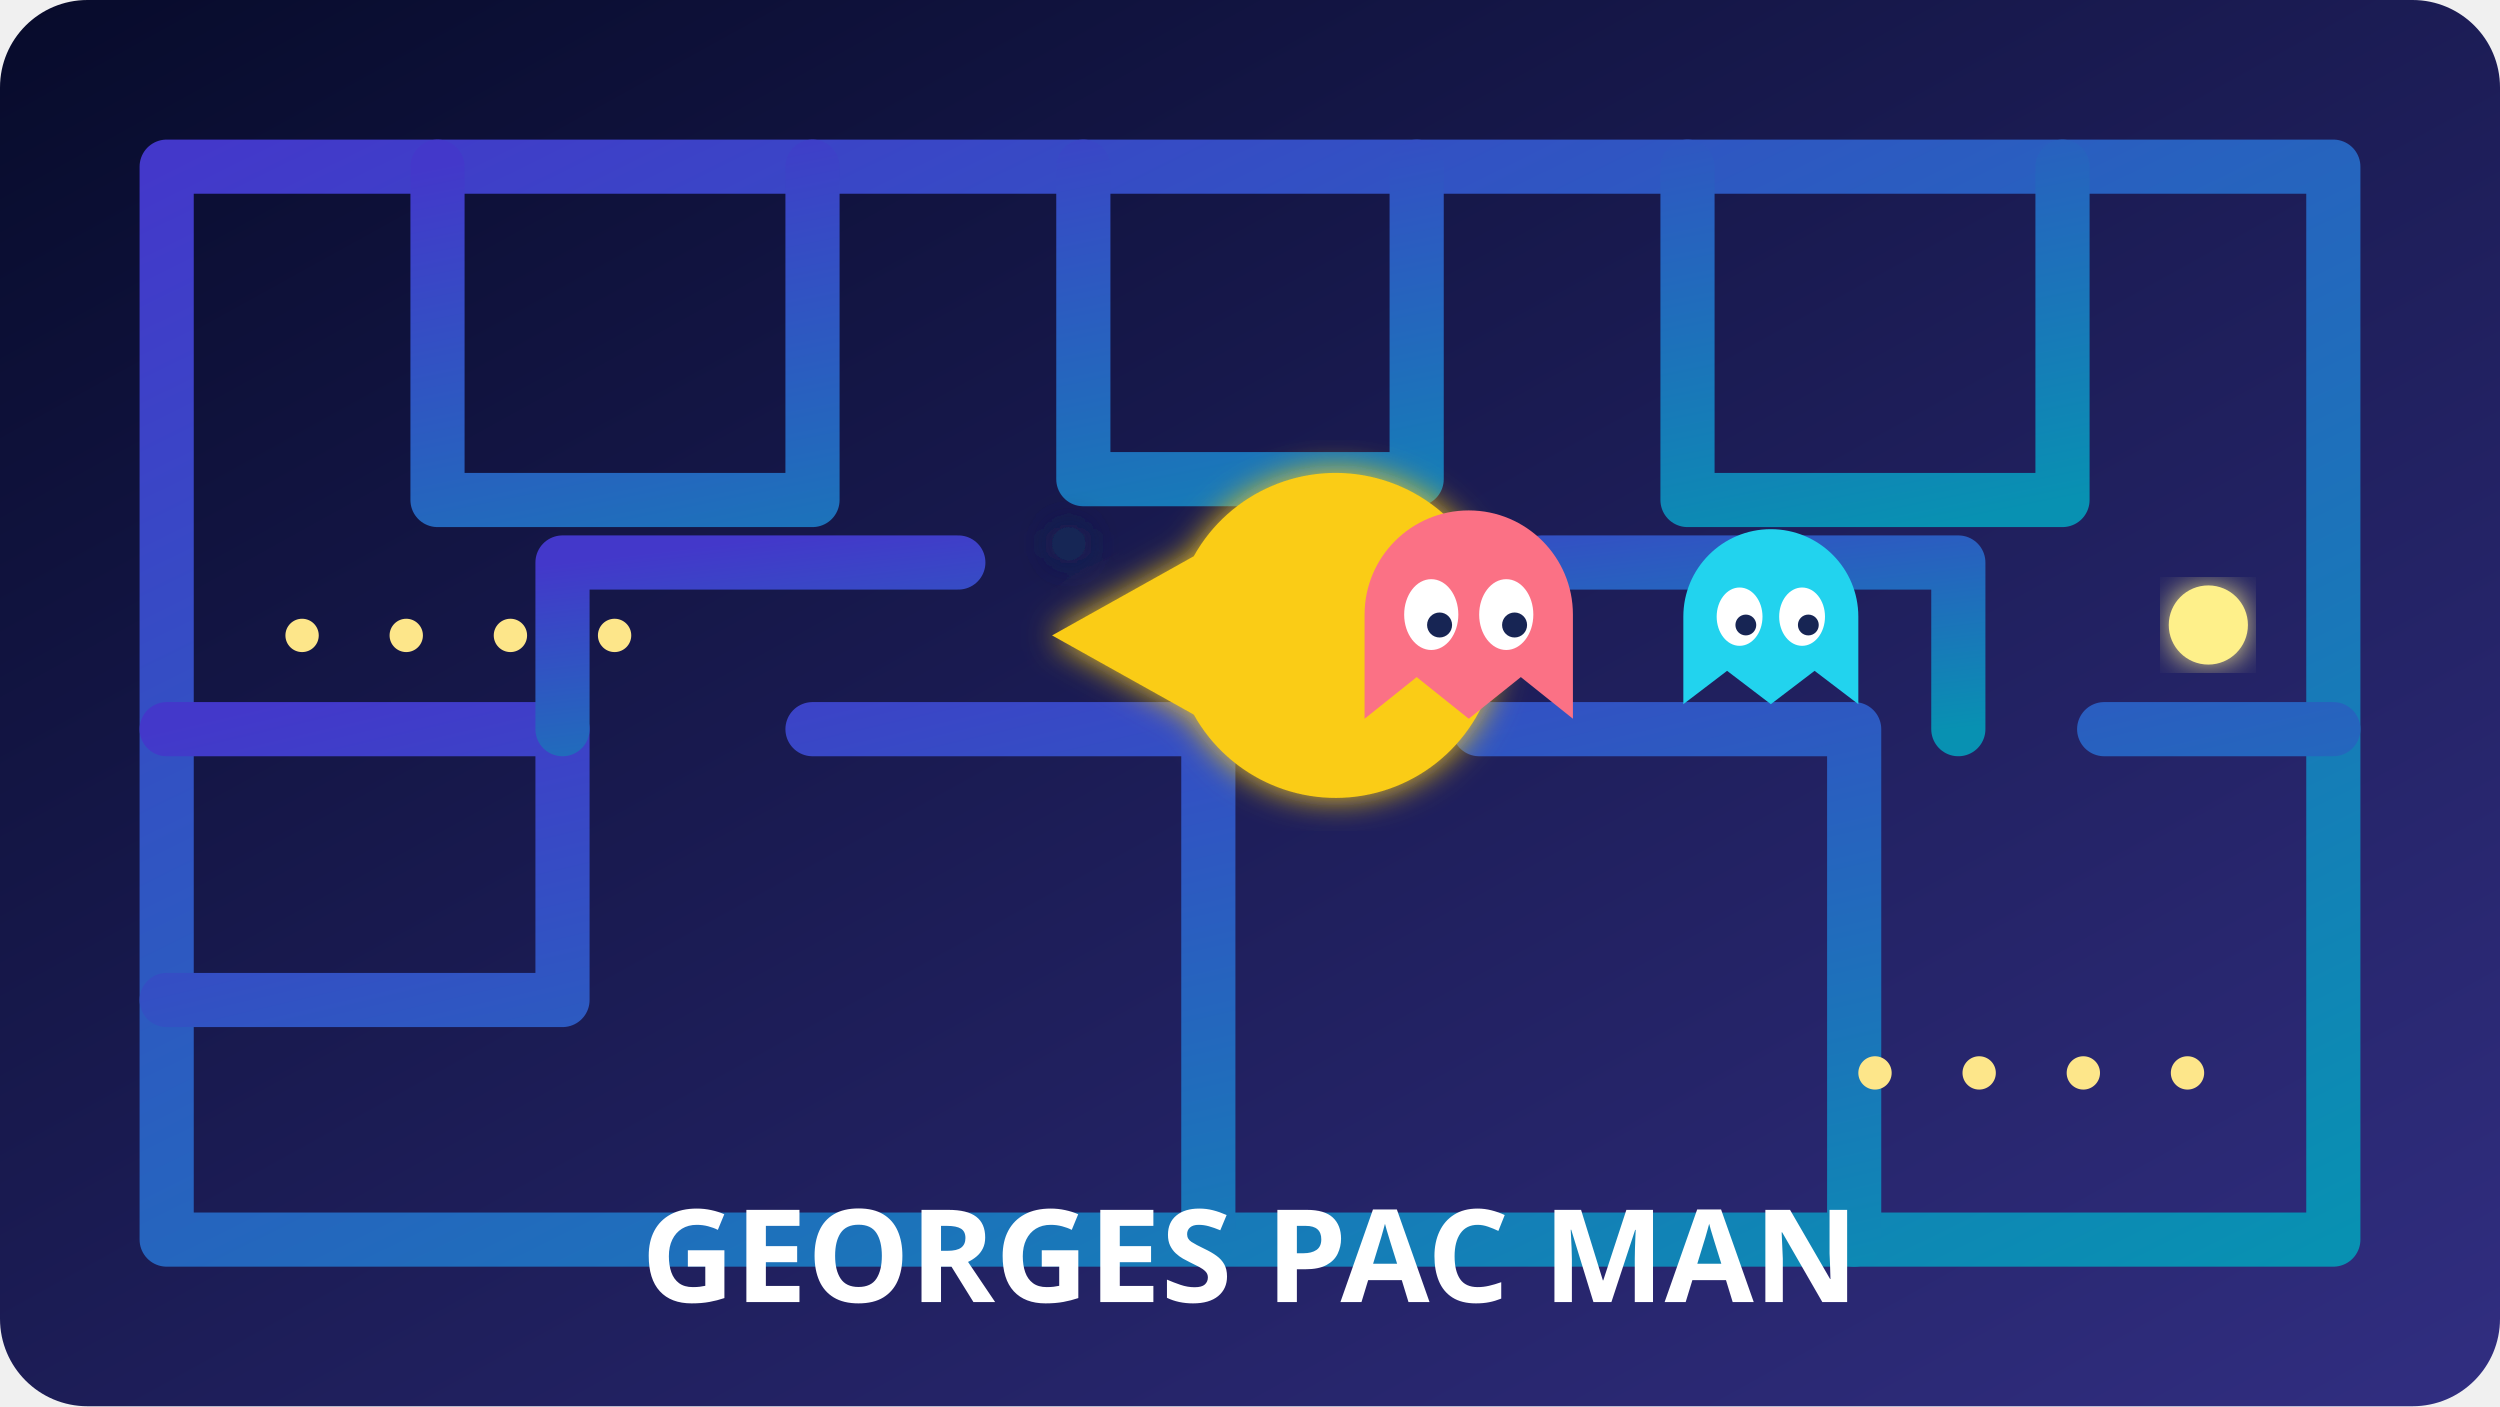
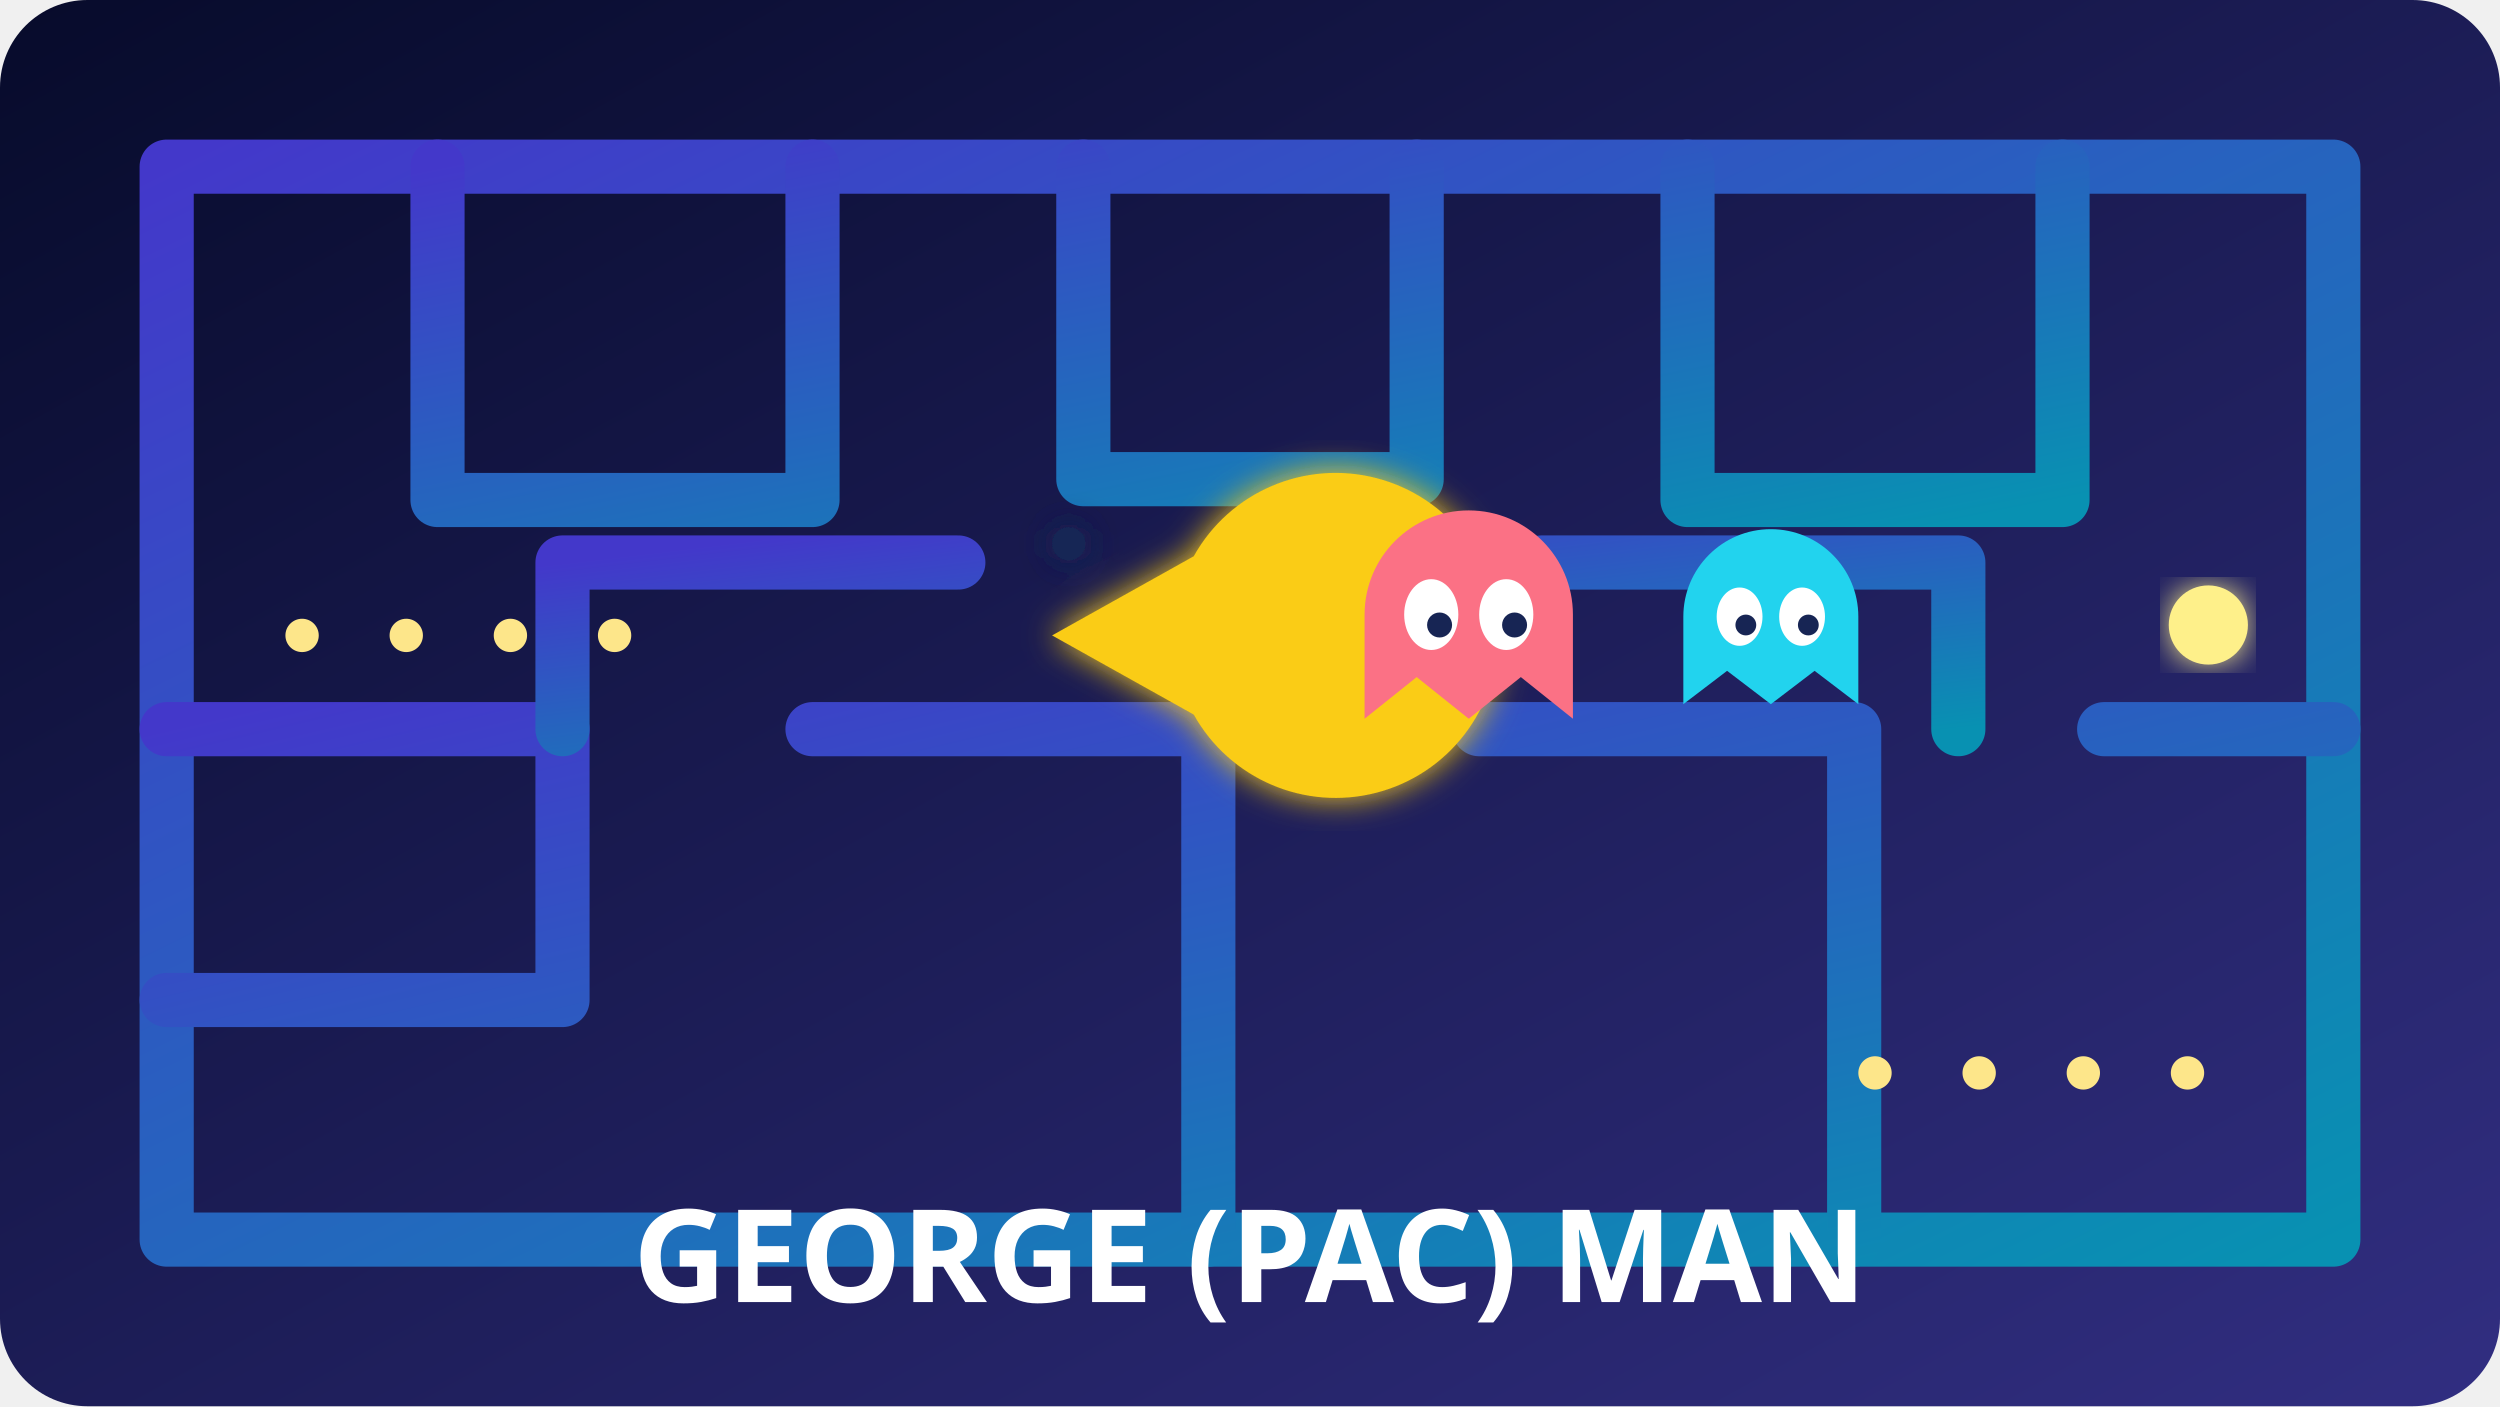
<svg xmlns="http://www.w3.org/2000/svg" viewBox="0 0 1200 675" role="img" aria-labelledby="title desc">
  <defs>
    <linearGradient id="background" x2="1" y2="1">
      <stop stop-color="#070b2b" />
      <stop offset="1" stop-color="#312e81" />
    </linearGradient>
    <linearGradient id="wall" x2="1" y2="1">
      <stop stop-color="#4338ca" />
      <stop offset="1" stop-color="#0891b2" />
    </linearGradient>
    <filter id="glow">
      <feGaussianBlur stdDeviation="8" result="blur" />
      <feMerge>
        <feMergeNode in="blur" />
        <feMergeNode in="SourceGraphic" />
      </feMerge>
    </filter>
  </defs>
  <rect width="1200" height="675" rx="42" fill="url(#background)" />
  <g fill="none" stroke="url(#wall)" stroke-width="26" stroke-linecap="round" stroke-linejoin="round">
    <path d="M80 80h1040v515H80z" />
    <path d="M210 80v160h180V80M520 80v150h160V80M810 80v160h180V80" />
    <path d="M80 350h190v130H80M390 350h190v245M710 350h180v245M1010 350h110" />
    <path d="M270 350v-80h190M740 270h200v80" />
  </g>
  <g fill="#fde68a">
    <circle cx="145" cy="305" r="8" />
    <circle cx="195" cy="305" r="8" />
    <circle cx="245" cy="305" r="8" />
    <circle cx="295" cy="305" r="8" />
    <circle cx="900" cy="515" r="8" />
    <circle cx="950" cy="515" r="8" />
    <circle cx="1000" cy="515" r="8" />
    <circle cx="1050" cy="515" r="8" />
  </g>
  <circle cx="1060" cy="300" r="19" fill="#fef08a" filter="url(#glow)" />
  <g transform="translate(505 305)" filter="url(#glow)">
    <path d="M0 0 68-38A78 78 0 1 1 68 38z" fill="#facc15" />
    <circle cx="8" cy="-44" r="8" fill="#172554" />
  </g>
  <g transform="translate(705 300)">
    <path d="M-50 45V-5a50 50 0 0 1 100 0v50L25 25 0 45l-25-20z" fill="#fb7185" />
    <g fill="white">
      <ellipse cx="-18" cy="-5" rx="13" ry="17" />
      <ellipse cx="18" cy="-5" rx="13" ry="17" />
    </g>
    <g fill="#172554">
      <circle cx="-14" cy="0" r="6" />
      <circle cx="22" cy="0" r="6" />
    </g>
  </g>
  <g transform="translate(850 300)">
    <path d="M-42 38V-4a42 42 0 0 1 84 0v42L21 22 0 38l-21-16z" fill="#22d3ee" />
    <g fill="white">
      <ellipse cx="-15" cy="-4" rx="11" ry="14" />
      <ellipse cx="15" cy="-4" rx="11" ry="14" />
    </g>
    <g fill="#172554">
      <circle cx="-12" cy="0" r="5" />
      <circle cx="18" cy="0" r="5" />
    </g>
  </g>
-   <text x="600" y="625" text-anchor="middle" font-family="system-ui, sans-serif" font-size="62" font-weight="900" fill="white">GEORGES PAC MAN</text>
+   <text x="600" y="625" text-anchor="middle" font-family="system-ui, sans-serif" font-size="62" font-weight="900" fill="white">GEORGE (PAC) MAN</text>
</svg>
